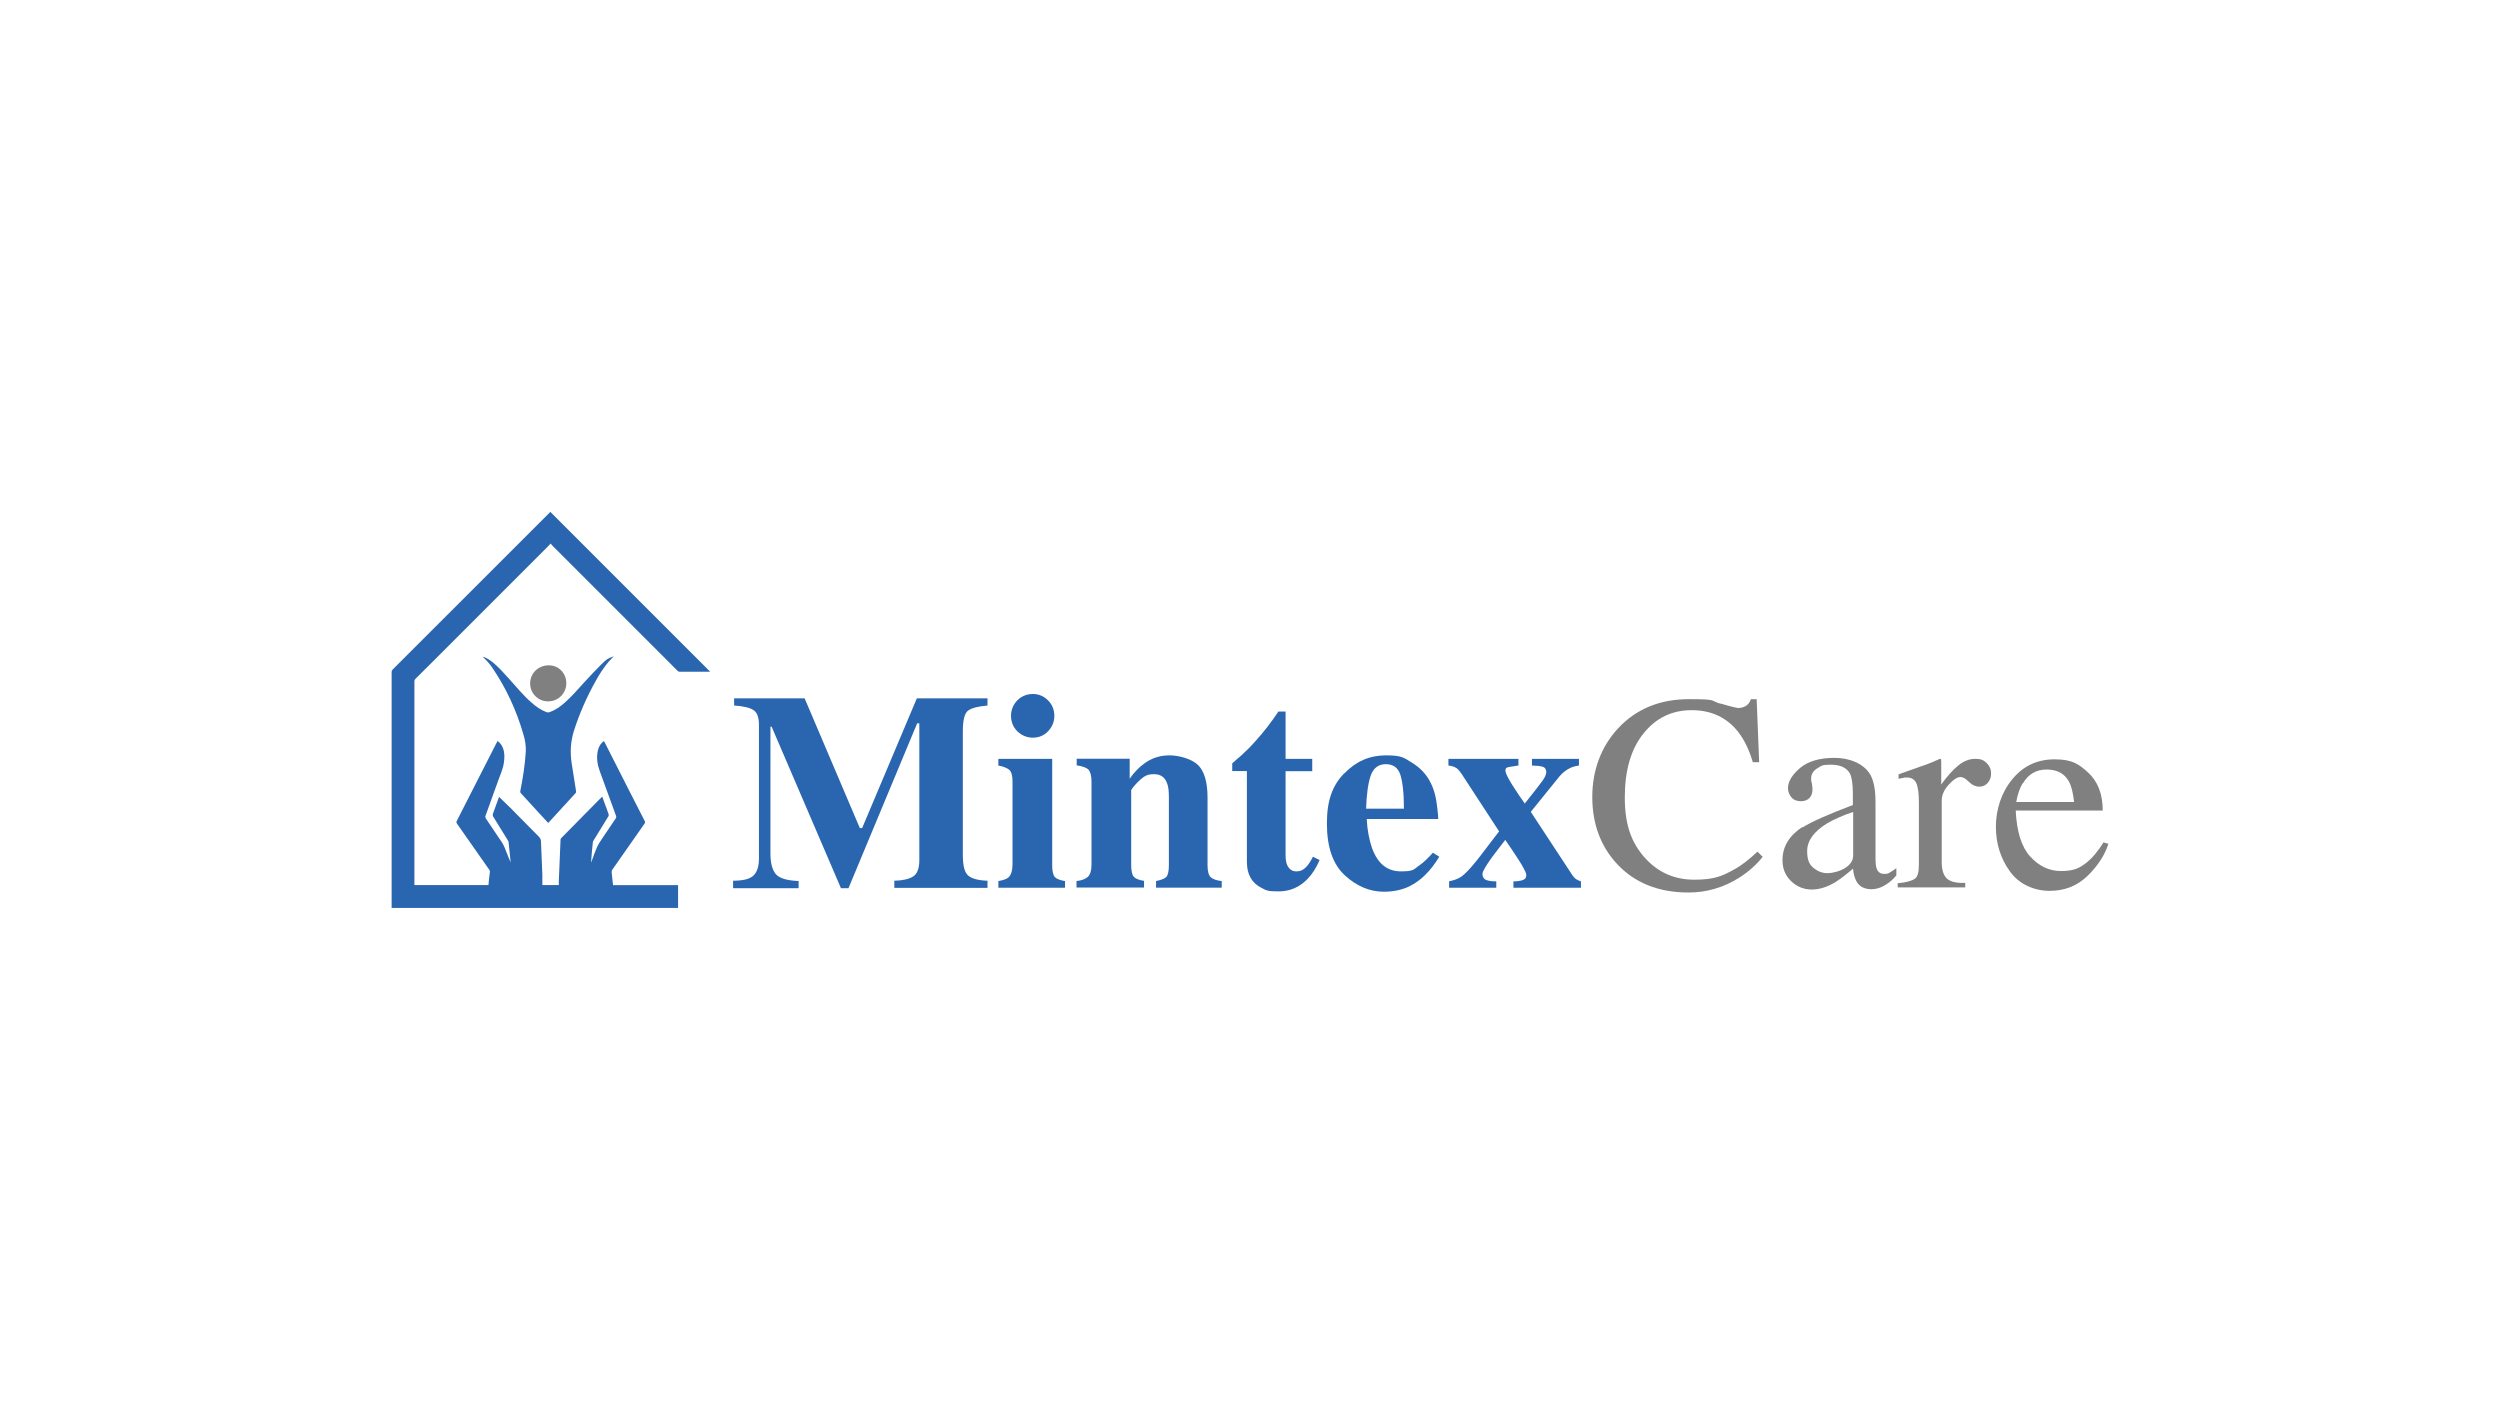
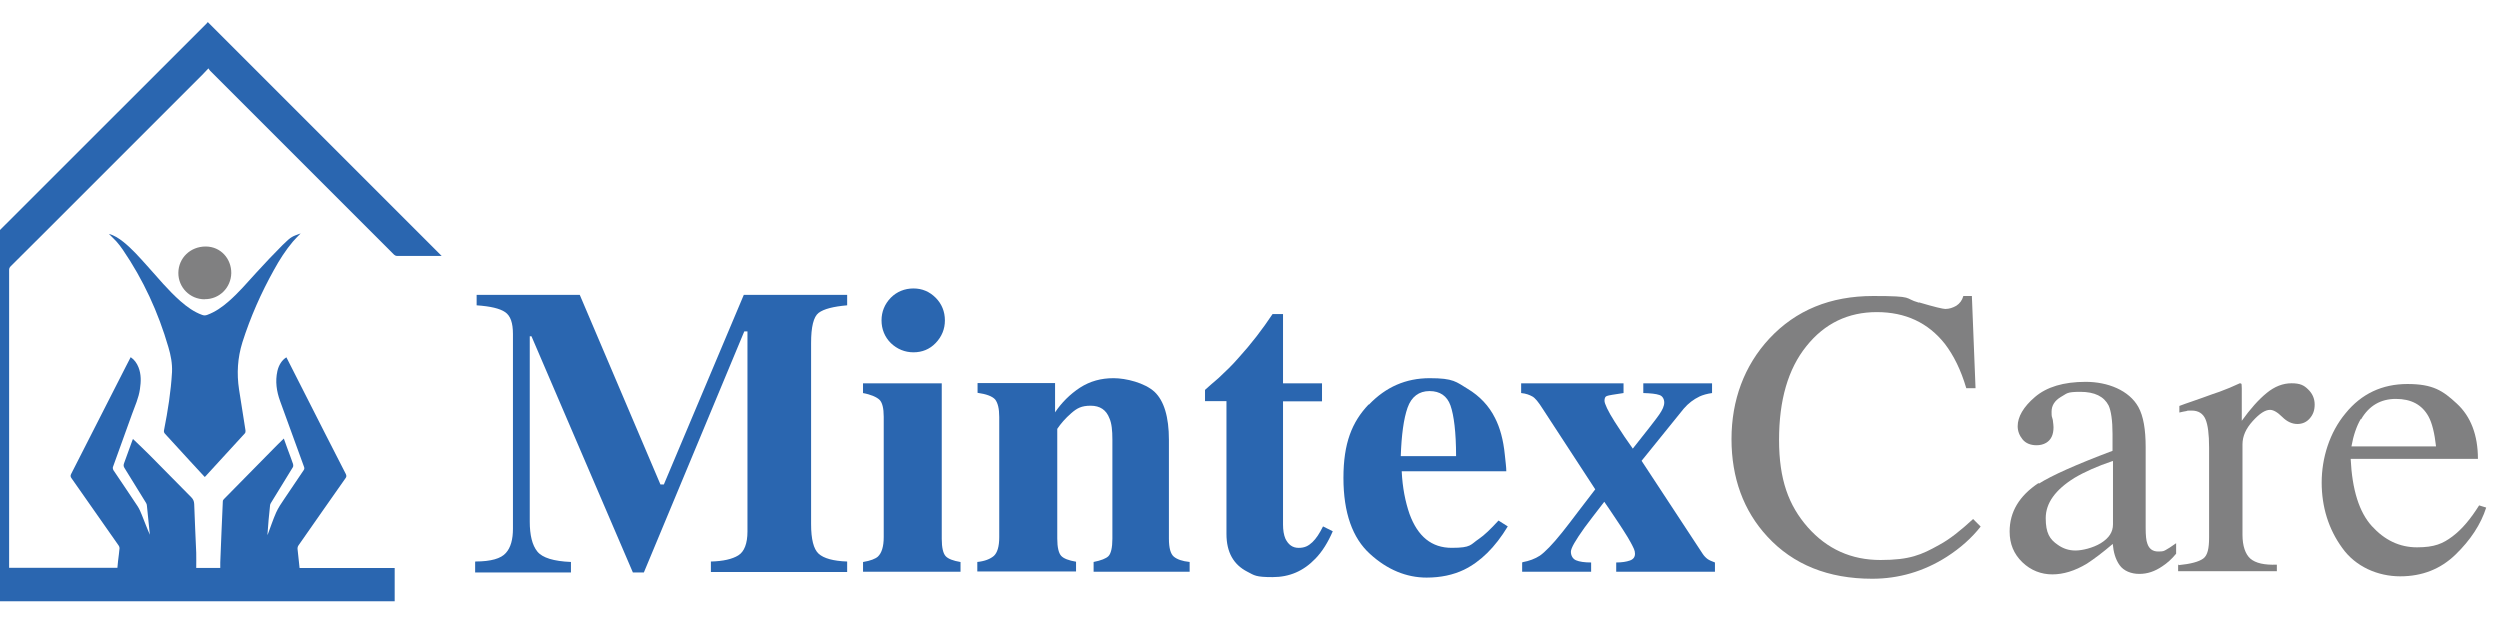
- <svg xmlns="http://www.w3.org/2000/svg" id="Layer_1" data-name="Layer 1" viewBox="0 0 1298.5 737.4">
+ <svg xmlns="http://www.w3.org/2000/svg" id="Layer_1" data-name="Layer 1" viewBox="212 258 888 220">
  <defs>
    <style>
      .cls-1 {
        fill: #2a66b0;
      }

      .cls-2 {
        fill: #808081;
      }
    </style>
  </defs>
  <g>
    <path class="cls-1" d="M380.87,457.44c5.54,0,9.09-1.04,10.82-3.03,1.73-1.9,2.51-4.85,2.51-8.57v-69.18c0-3.98-.87-6.49-2.77-7.79s-5.2-2.08-10.13-2.42v-3.72h36.63l28.66,67.36h1.21l28.4-67.36h36.71v3.72c-4.94.43-8.31,1.3-10.13,2.68-1.82,1.39-2.68,5.02-2.68,10.65v64.42c0,5.28.87,8.83,2.68,10.48s5.2,2.6,10.13,2.77v3.72h-48.4v-3.72c4.33-.09,7.62-.87,9.7-2.16,2.16-1.3,3.29-4.24,3.29-8.49v-71.09h-1.13l-35.67,85.63h-3.9l-36.02-83.9h-.61v65.8c0,4.85.87,8.4,2.68,10.65s5.8,3.46,11.95,3.72v3.72h-34.03v-3.72h0l.09-.17Z" />
    <path class="cls-1" d="M518.62,457.61c2.6-.43,4.33-1.13,5.2-1.9,1.39-1.3,2.08-3.64,2.08-6.93v-42.77c0-3.03-.52-5.02-1.47-5.97s-3.03-1.9-5.89-2.42v-3.46h27.97v55.24c0,3.2.52,5.2,1.39,6.15s2.68,1.65,5.28,2.08v3.46h-34.63v-3.46h.09ZM528.41,363.75c2.16-2.16,4.94-3.29,8.05-3.29s5.71,1.13,7.88,3.29,3.29,4.94,3.29,8.05-1.13,5.8-3.29,8.05-4.85,3.29-7.88,3.29-5.8-1.13-8.05-3.29c-2.16-2.16-3.29-4.94-3.29-8.05s1.13-5.8,3.29-8.05Z" />
    <path class="cls-1" d="M559.14,457.61c2.6-.26,4.59-1.04,5.89-2.16,1.21-1.13,1.9-3.29,1.9-6.58v-42.77c0-3.03-.52-5.02-1.47-6.23-1.04-1.13-3.12-1.9-6.23-2.34v-3.46h27.53v10.39c2.34-3.46,5.28-6.41,8.83-8.75,3.64-2.34,7.53-3.38,11.95-3.38s11.08,1.65,14.55,4.85c3.38,3.2,5.11,8.92,5.11,17.06v35.15c0,3.29.61,5.37,1.73,6.32s3.03,1.65,5.63,1.9v3.46h-34.11v-3.46c2.6-.52,4.42-1.21,5.28-2.08s1.39-2.94,1.39-6.15v-35.24c0-3.29-.26-5.8-1.04-7.53-1.13-3.03-3.38-4.5-6.67-4.5s-4.85.87-6.93,2.68-3.72,3.72-4.94,5.54v38.96c0,3.2.52,5.2,1.39,6.15s2.68,1.65,5.28,2.08v3.46h-35.07v-3.46h0v.17-.09Z" />
    <path class="cls-1" d="M640.02,400.47v-3.98c1.3-1.21,2.94-2.6,4.85-4.24,2.51-2.34,4.94-4.68,7.1-7.19,4.42-4.85,8.4-10.04,12.04-15.5h3.72v24.59h13.85v6.41h-13.85v43.73c0,1.99.26,3.72.87,5.11,1.04,2.08,2.51,3.2,4.68,3.2s3.46-.69,4.85-1.99,2.6-3.2,3.81-5.63l3.46,1.73c-1.73,3.98-3.72,7.19-6.15,9.7-4.24,4.42-9.18,6.58-15.24,6.58s-6.41-.61-8.92-1.9c-4.94-2.51-7.45-6.93-7.45-13.42v-47.19h-7.71.09Z" />
    <path class="cls-1" d="M698.29,401.68c5.97-6.23,13.07-9.35,21.56-9.35s9.35,1.3,13.51,3.81,7.53,5.97,9.7,10.39c1.73,3.38,2.94,7.71,3.46,13.07.26,2.51.52,4.42.52,5.8h-37.15c.26,5.8,1.3,10.91,2.77,15.15,2.94,8.05,7.88,12.04,14.98,12.04s6.58-1.13,9.7-3.2c1.9-1.3,4.07-3.38,6.93-6.49l3.29,2.08c-4.5,7.45-9.7,12.55-15.59,15.41-3.81,1.82-8.23,2.77-13.25,2.77-7.1,0-13.94-2.77-20.09-8.4-6.23-5.63-9.44-14.63-9.44-27.01s3.03-19.83,8.92-26.06h.17ZM729.2,420.03c0-8.57-.78-14.55-1.99-18.01-1.21-3.38-3.72-5.11-7.45-5.11s-6.41,1.99-7.79,5.89-2.16,9.7-2.42,17.23h19.65,0Z" />
    <path class="cls-1" d="M752.75,457.7c2.42-.43,4.5-1.21,6.23-2.34,1.73-1.21,4.42-3.9,7.88-8.23,1.47-1.82,3.38-4.33,5.8-7.53,2.42-3.2,4.42-5.8,5.97-7.79l-18.7-28.66c-1.47-2.34-2.68-3.81-3.64-4.33s-2.16-1.04-3.98-1.21v-3.46h36.37v3.46c-3.38.52-5.28.78-5.89,1.04-.61.17-.87.78-.87,1.73s1.21,3.64,3.64,7.45c2.42,3.81,4.59,7.01,6.41,9.52,5.02-6.32,8.14-10.3,9.35-12.04s1.82-3.12,1.82-4.33-.61-2.34-1.73-2.68c-1.21-.43-3.12-.61-5.71-.69v-3.46h24.42v3.46c-1.82.26-3.29.69-4.42,1.21-2.16,1.04-3.98,2.42-5.63,4.33l-14.98,18.53,21.73,33.08c.52.78,1.13,1.39,1.73,1.82s1.47.78,2.6,1.21v3.29h-35.07v-3.29c1.99,0,3.64-.26,4.85-.69,1.21-.43,1.82-1.21,1.82-2.42s-.52-2.08-1.47-3.9c-.61-1.13-1.47-2.6-2.77-4.59-.69-1.13-1.73-2.6-3.03-4.59s-2.51-3.72-3.64-5.37c-3.12,3.98-5.37,7.01-7.01,9.18-3.2,4.5-4.85,7.27-4.85,8.57s.61,2.51,1.82,3.03,3.03.78,5.37.78v3.29h-24.5v-3.29h.17l-.09-.09Z" />
    <path class="cls-2" d="M893.62,365.4c5.54,1.65,8.57,2.34,9.35,2.34,1.39,0,2.68-.43,3.9-1.13,1.21-.78,2.08-1.9,2.51-3.46h3.03l1.3,32.73h-3.29c-1.9-6.49-4.5-11.69-7.62-15.76-5.97-7.53-14.03-11.26-24.16-11.26s-18.53,3.98-25.02,12.12c-6.49,8.05-9.7,19.14-9.7,33.25s3.38,23.29,10.22,31.08c6.84,7.71,15.41,11.6,25.8,11.6s14.55-1.82,20.87-5.37c3.72-1.99,7.62-5.11,12.04-9.18l2.68,2.68c-3.2,4.07-7.19,7.62-12.04,10.74-8.14,5.2-17.06,7.79-26.5,7.79-15.59,0-28.05-5.02-37.23-14.98-8.49-9.18-12.73-20.87-12.73-34.63s4.5-26.06,13.42-35.67c9.44-10.13,21.73-15.15,36.89-15.15s10.65.78,16.19,2.34h.17l-.09-.09Z" />
    <path class="cls-2" d="M936.31,429.73c4.33-2.77,12.99-6.67,26.06-11.6v-5.97c0-4.85-.52-8.23-1.39-10.13-1.65-3.2-4.94-4.85-10.04-4.85s-4.68.61-6.93,1.82c-2.16,1.3-3.29,3.03-3.29,5.2s.09,1.47.43,2.94c.17,1.3.26,2.16.26,2.6,0,2.68-.87,4.5-2.6,5.54-1.04.61-2.16.87-3.46.87-2.08,0-3.81-.69-4.94-2.08-1.13-1.39-1.73-2.94-1.73-4.68,0-3.29,1.99-6.84,6.15-10.39,4.16-3.55,10.13-5.37,18.01-5.37s15.41,3.03,18.7,8.92c1.82,3.29,2.6,8.05,2.6,14.29v28.57c0,2.77.17,4.59.61,5.71.61,1.82,1.9,2.77,3.81,2.77s1.99-.17,2.68-.52,1.9-1.13,3.72-2.42v3.72c-1.47,1.82-3.2,3.38-4.94,4.5-2.68,1.82-5.28,2.68-8.14,2.68s-5.54-1.04-7.01-3.12-2.16-4.59-2.42-7.53c-3.64,3.12-6.67,5.37-9.18,7.01-4.33,2.6-8.4,3.81-12.3,3.81s-7.62-1.39-10.65-4.33c-3.03-2.94-4.5-6.49-4.5-10.91,0-6.93,3.38-12.64,10.3-17.23h0v.17h.17ZM962.37,421.77c-5.37,1.82-9.87,3.81-13.51,5.97-6.84,4.24-10.22,9-10.22,14.29s1.39,7.53,4.33,9.52c1.82,1.3,3.9,1.99,6.23,1.99s6.15-.87,9-2.6c2.94-1.82,4.33-3.98,4.33-6.67v-22.51h-.17Z" />
    <path class="cls-2" d="M985.84,458.74c4.33-.43,7.19-1.21,8.75-2.34s2.08-3.64,2.08-7.45v-32.04c0-4.68-.43-8.05-1.3-10.04s-2.51-3.03-4.85-3.03-1.13,0-1.9.17-1.65.26-2.51.52v-2.34c2.68-1.04,5.54-1.9,8.31-2.94,2.77-1.04,4.85-1.73,5.89-2.08,2.42-.87,4.85-1.9,7.27-3.03.26,0,.52.09.61.26,0,.17.09.69.09,1.47v11.6c3.03-4.24,5.97-7.53,8.83-9.87s5.8-3.46,8.83-3.46,4.42.69,5.89,2.16c1.47,1.39,2.34,3.2,2.34,5.37s-.61,3.64-1.73,4.94-2.6,1.99-4.42,1.99-3.64-.78-5.37-2.51-3.2-2.51-4.33-2.51c-1.73,0-3.72,1.3-6.15,3.98s-3.64,5.37-3.64,8.31v32.04c0,4.07,1.04,6.93,2.77,8.49,1.9,1.65,5.02,2.34,9.44,2.16v2.34h-35.07v-2.34h0v-.17l.17.35Z" />
    <path class="cls-2" d="M1084.63,401.33c5.02,4.59,7.53,11.26,7.53,19.65h-45.2c.52,11,3.03,18.96,7.53,23.9s9.78,7.53,16.02,7.53,9.18-1.3,12.64-3.9c3.46-2.6,6.49-6.32,9.44-11l2.51.78c-1.9,5.97-5.63,11.6-10.91,16.71-5.28,5.11-11.78,7.71-19.65,7.71s-15.85-3.38-20.61-10.13c-4.85-6.67-7.27-14.55-7.27-23.2s2.77-17.75,8.49-24.59c5.63-6.93,12.99-10.39,21.99-10.39s12.55,2.34,17.49,6.93h0ZM1050.52,406.87c-1.47,2.51-2.6,5.8-3.29,9.7h30.05c-.52-4.68-1.39-8.31-2.68-10.65-2.34-4.24-6.23-6.23-11.6-6.23s-9.52,2.42-12.3,7.19h-.17Z" />
  </g>
  <g>
    <path class="cls-2" d="M284.7,364.31c-5.25,0-9.4-4.25-9.35-9.4.05-5.3,4.29-9.35,9.69-9.35s9.16,4.39,9.11,9.45c-.1,5.2-4.25,9.3-9.4,9.26h0l-.05.05Z" />
    <g>
      <path class="cls-1" d="M250.63,341.07c2,.52,3.63,1.62,5.2,2.86,3.1,2.48,5.73,5.49,8.4,8.45,3.86,4.29,7.54,8.78,11.88,12.6,2.29,2,4.77,3.82,7.68,4.87.62.24,1.19.24,1.81,0,2.86-1.05,5.3-2.77,7.59-4.77,3.63-3.15,6.68-6.78,9.92-10.31,3.01-3.29,6.11-6.58,9.26-9.73s3.67-3.1,5.96-3.96c.1,0,.24-.1.48-.19-.95,1-1.91,1.91-2.72,2.86-2.62,3.1-4.82,6.54-6.78,10.12-4.58,8.21-8.35,16.75-11.21,25.72-1.72,5.54-2.05,11.07-1.19,16.75.76,4.87,1.53,9.73,2.29,14.55.05.33,0,.81-.24,1.05-4.68,5.15-9.4,10.26-14.08,15.36,0,0-.1,0-.19.1-1.72-1.86-3.44-3.72-5.15-5.58-2.96-3.24-5.92-6.44-8.88-9.69-.43-.43-.52-.86-.38-1.43,1.34-6.78,2.43-13.6,2.82-20.52.14-3.05-.43-6.01-1.29-8.88-3.58-12.36-8.92-23.95-16.18-34.59-.72-1.05-1.48-2.05-2.34-3.01-.81-.91-1.77-1.72-2.62-2.62h-.05Z" />
      <path class="cls-1" d="M368.87,348.9h-15.89c-.33,0-.76-.19-1-.43-21.81-21.76-43.61-43.56-65.37-65.37-.19-.19-.33-.48-.57-.81-.86.91-1.53,1.62-2.24,2.34-18.23,18.23-36.45,36.41-54.63,54.63-4.44,4.44-8.88,8.88-13.36,13.31-.38.38-.57.76-.57,1.29v105.83h38.46c.1-.86.14-1.67.24-2.48.19-1.48.38-2.96.52-4.49,0-.29-.1-.67-.29-.91-5.58-7.97-11.17-15.98-16.75-23.91-.38-.52-.48-.95-.14-1.57,6.49-12.74,12.98-25.48,19.47-38.22.52-1.05,1.1-2.1,1.67-3.24,1.34.91,2.19,2.15,2.77,3.58,1,2.53.91,5.11.52,7.73-.43,3.15-1.77,6.01-2.82,8.92-2.24,6.25-4.53,12.5-6.78,18.8-.1.29,0,.76.14,1.05,2.86,4.29,5.82,8.59,8.64,12.88.62.95,1.05,2,1.48,3.05.95,2.34,1.81,4.72,2.86,7.06-.1-.95-.19-1.91-.29-2.86-.24-2.48-.52-5.01-.76-7.49,0-.33-.14-.72-.33-1-2.53-4.1-5.06-8.25-7.63-12.36-.38-.57-.38-1.1-.14-1.72,1-2.67,1.96-5.34,2.91-8.02.1-.24.19-.48.24-.57,2,1.91,4.01,3.82,5.96,5.77,4.91,4.96,9.83,9.97,14.74,14.93.67.67,1,1.38,1.05,2.39.19,5.77.48,11.55.72,17.32.05,1.77,0,3.58,0,5.39h8.54v-1.91c.29-7.25.57-14.51.91-21.76,0-.29.19-.57.38-.76,6.3-6.44,12.6-12.84,18.94-19.23.76-.76,1.53-1.48,2.34-2.29.48,1.34.95,2.62,1.43,3.96.62,1.72,1.29,3.39,1.86,5.11.1.33.1.86-.1,1.15-2.58,4.2-5.15,8.4-7.73,12.6-.14.24-.29.52-.33.76-.38,3.53-.72,7.11-.95,10.69.05-.14.14-.29.19-.38.95-2.53,1.81-5.15,2.91-7.63.76-1.67,1.81-3.24,2.86-4.77,2.29-3.44,4.58-6.82,6.92-10.26.29-.43.29-.76.1-1.24-2.82-7.78-5.68-15.56-8.49-23.33-1.24-3.44-1.77-6.97-.95-10.64.48-2.15,1.67-3.96,3.2-4.87,2.15,4.2,4.25,8.35,6.35,12.5,4.91,9.64,9.78,19.32,14.74,28.92.29.62.29,1-.1,1.53-5.58,7.97-11.17,15.89-16.7,23.86-.24.33-.38.86-.33,1.29.24,2.24.48,4.44.72,6.73h33.78v11.83h-148.78v-122.53c0-.52.14-.91.52-1.29,27.15-27.15,54.3-54.3,81.45-81.4.19-.19.33-.38.43-.52l83.12,83.12h0l-.05-.05Z" />
    </g>
  </g>
</svg>
